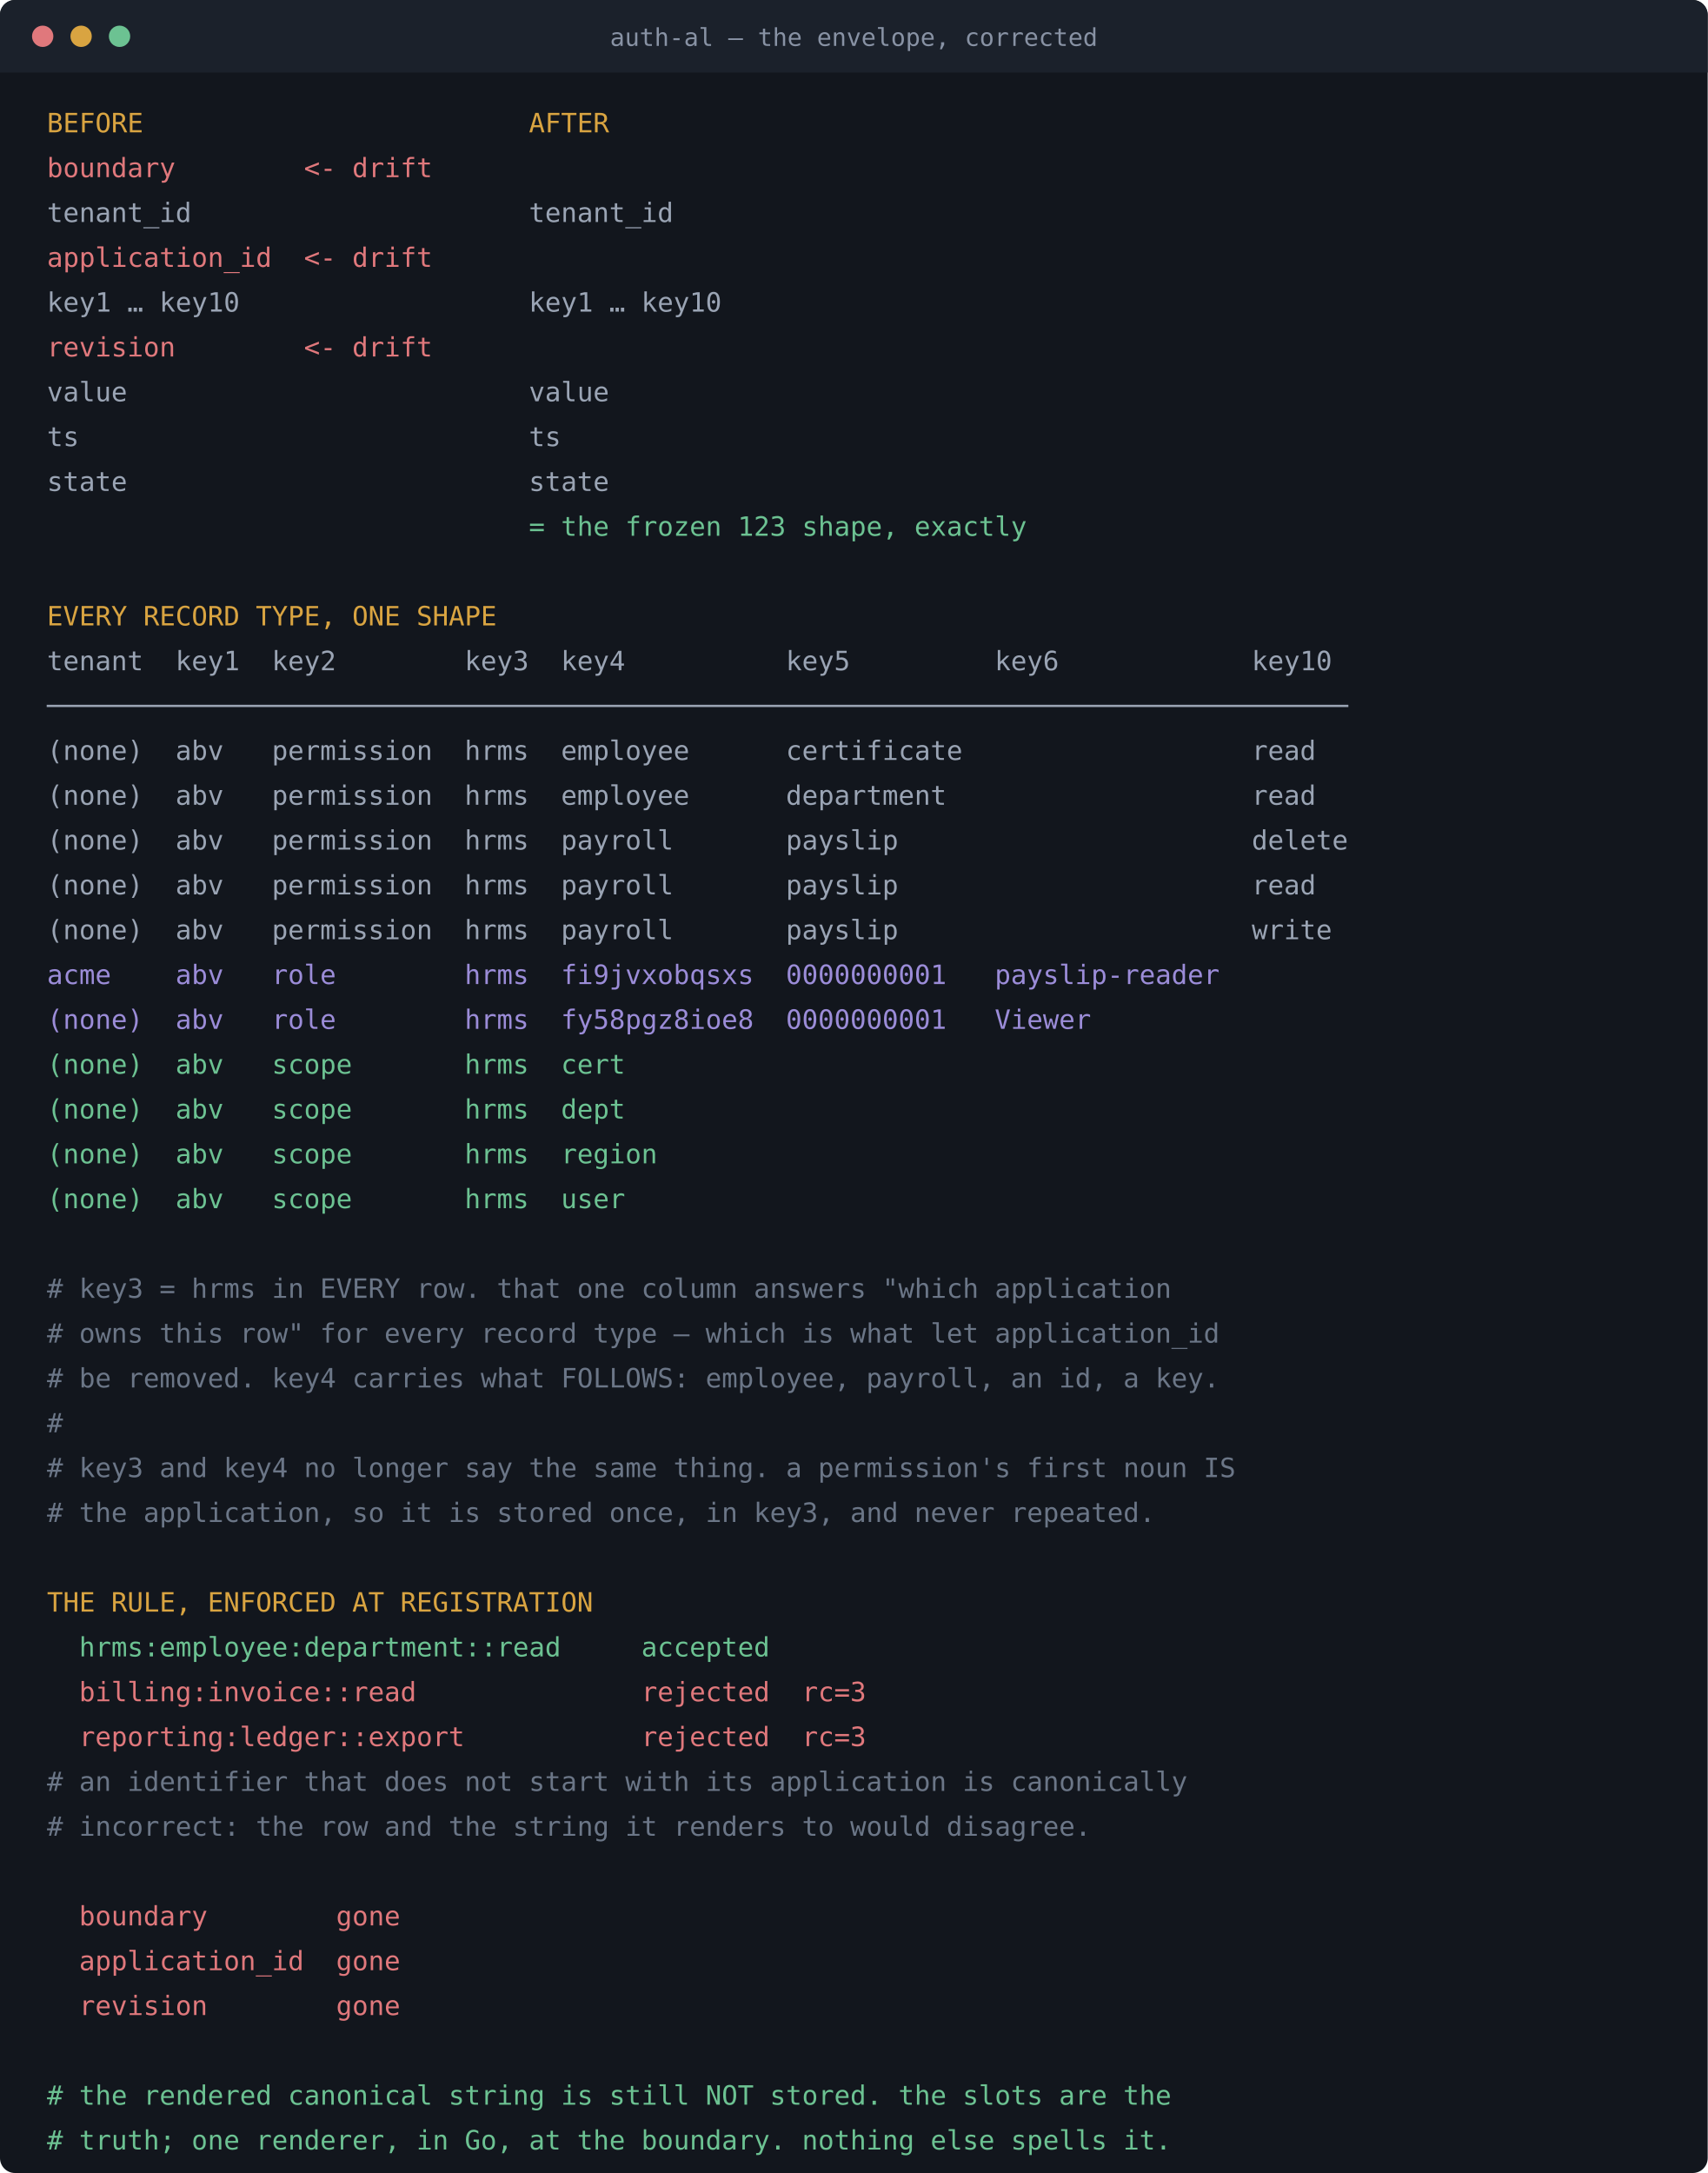
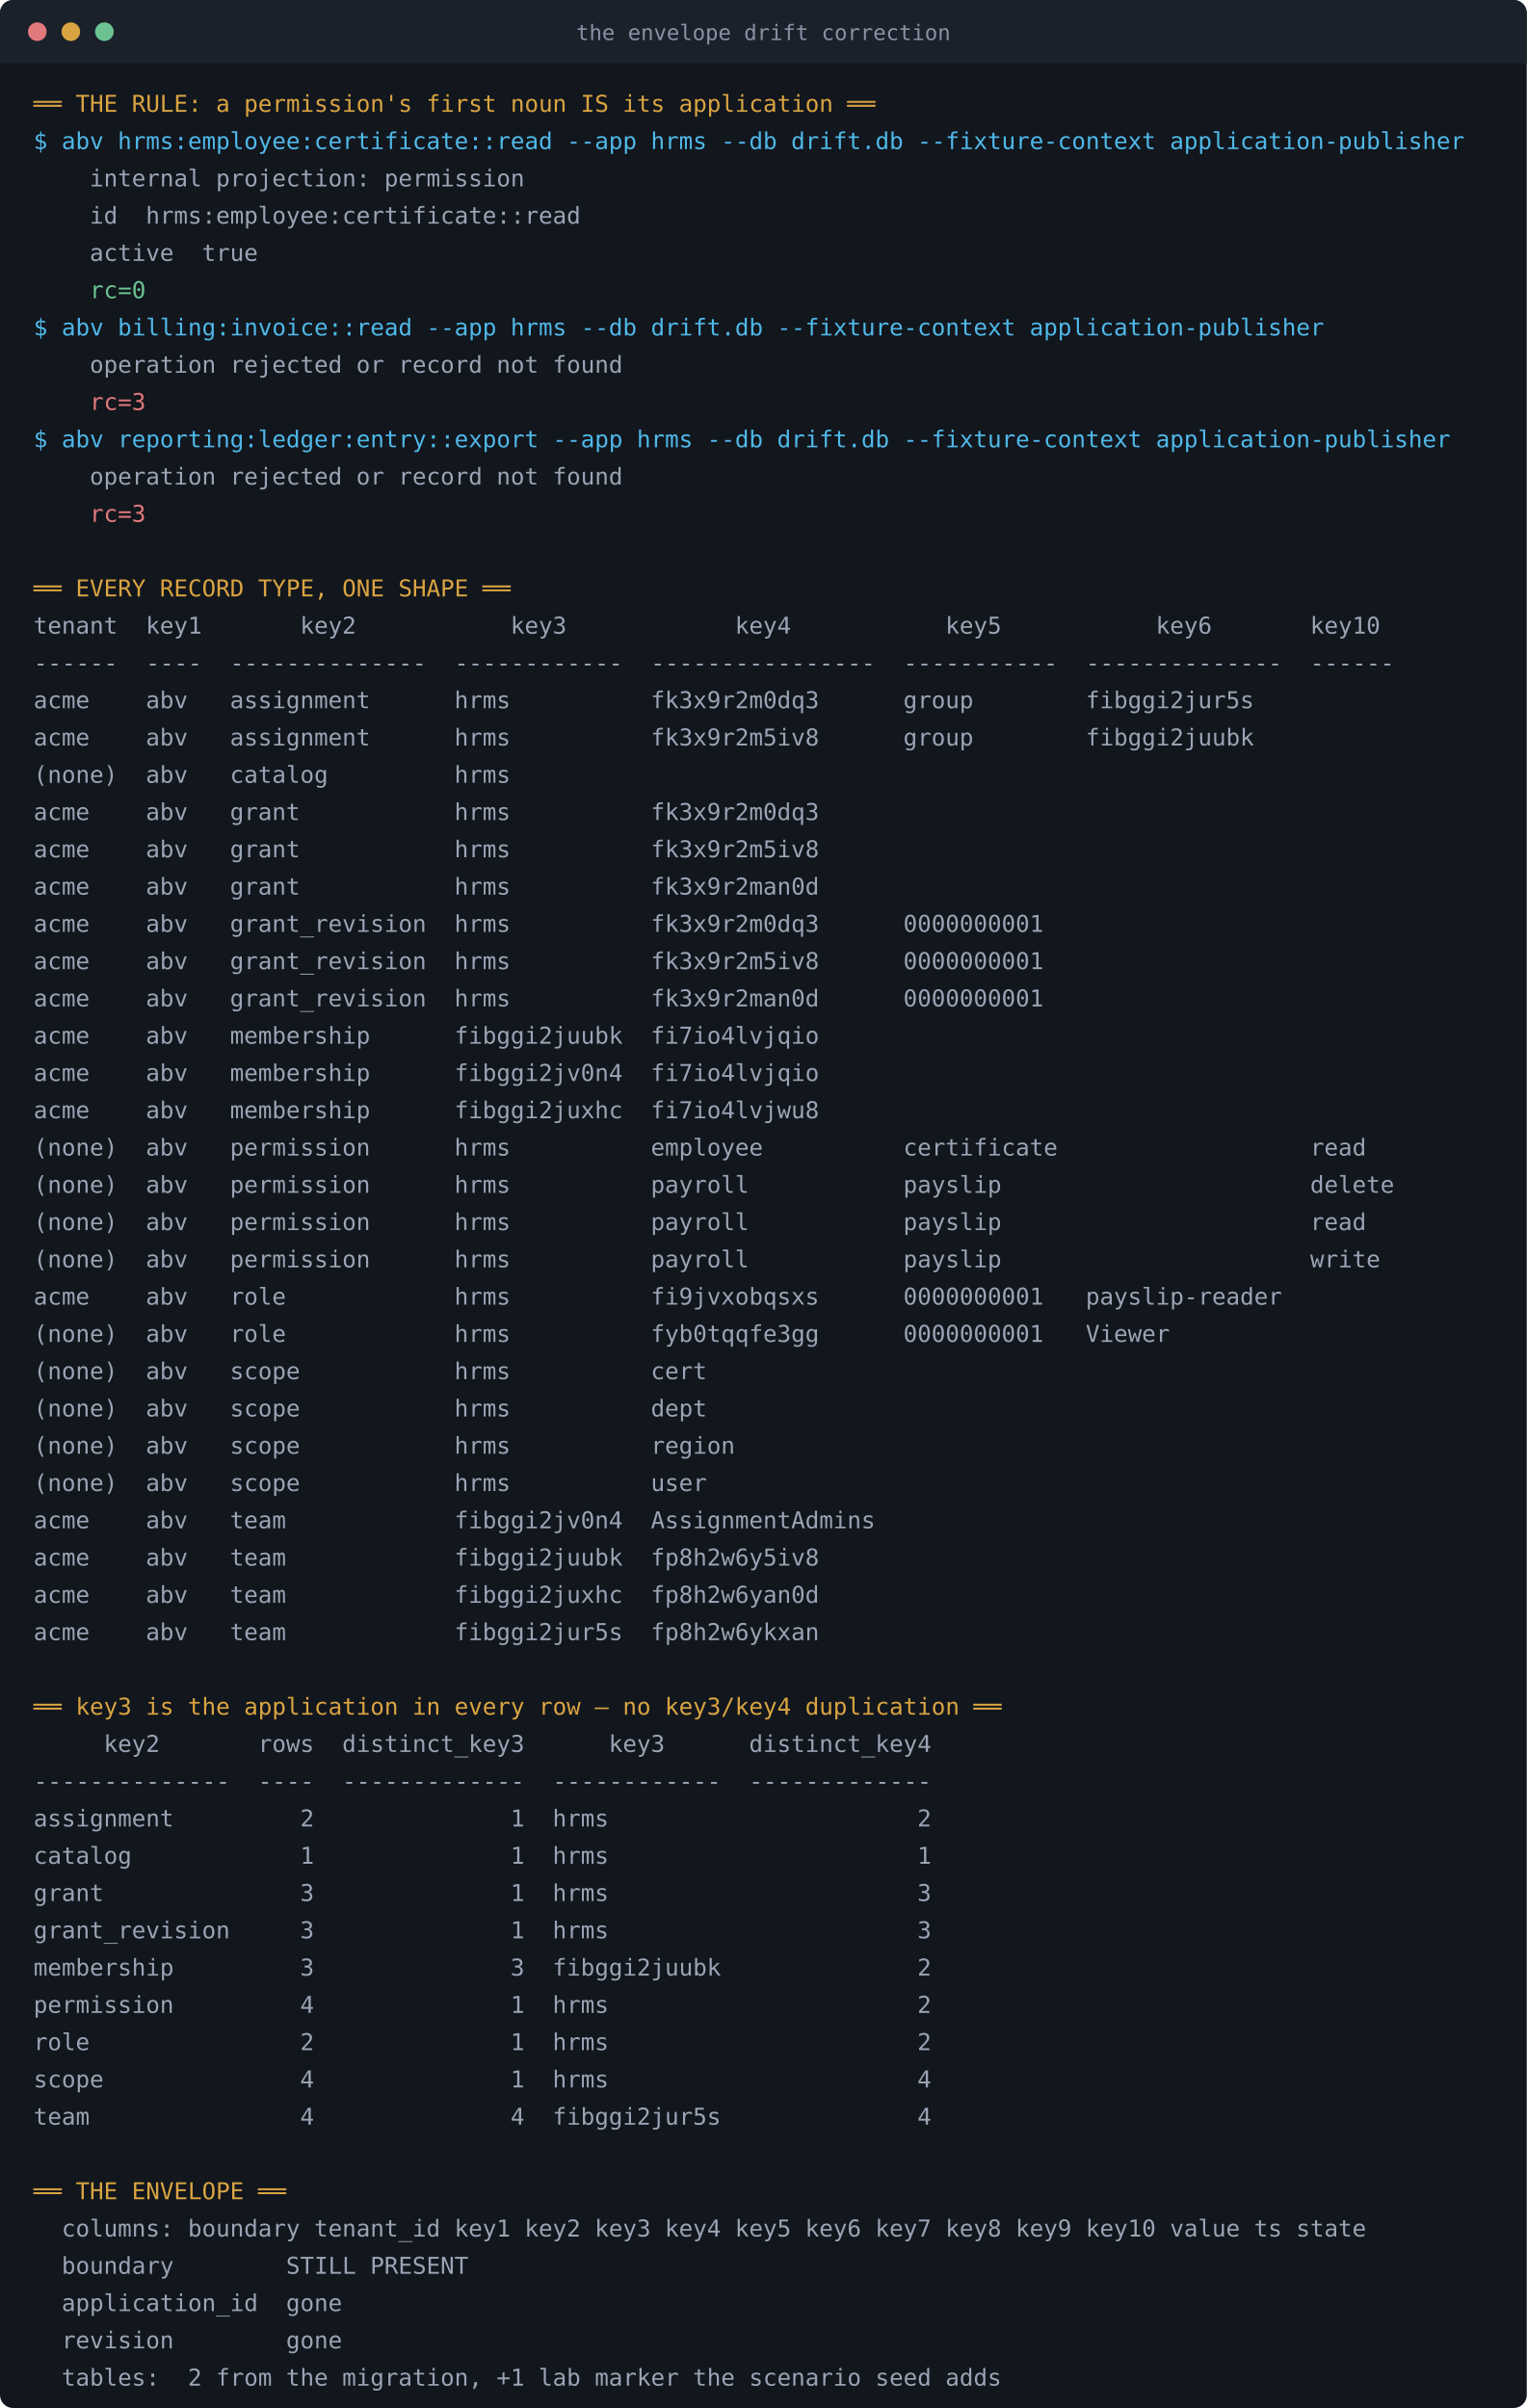
- <svg xmlns="http://www.w3.org/2000/svg" viewBox="0 0 800 1018" width="800" height="1018" font-family="ui-monospace, SFMono-Regular, Menlo, Consolas, monospace" font-size="12.5">
-   <rect width="800" height="1018" rx="7" fill="#12161d" />
-   <path d="M0 7a7 7 0 0 1 7-7h786a7 7 0 0 1 7 7v27H0Z" fill="#1b212b" />
+ <svg xmlns="http://www.w3.org/2000/svg" viewBox="0 0 819 1292" width="819" height="1292" font-family="ui-monospace, SFMono-Regular, Menlo, Consolas, monospace" font-size="12.5">
+   <rect width="819" height="1292" rx="7" fill="#12161d" />
+   <path d="M0 7a7 7 0 0 1 7-7h805a7 7 0 0 1 7 7v27H0Z" fill="#1b212b" />
  <circle cx="20" cy="17" r="5" fill="#e0787c" />
  <circle cx="38" cy="17" r="5" fill="#d9a441" />
  <circle cx="56" cy="17" r="5" fill="#6cc292" />
-   <text x="400.0" y="21.5" text-anchor="middle" fill="#8892a4" font-size="11.5">auth-al — the envelope, corrected</text>
-   <text x="22" y="62" fill="#d9a441" xml:space="preserve">BEFORE                        AFTER</text>
-   <text x="22" y="83" fill="#e0787c" xml:space="preserve">boundary        &lt;- drift</text>
-   <text x="22" y="104" fill="#9aa4b4" xml:space="preserve">tenant_id                     tenant_id</text>
-   <text x="22" y="125" fill="#e0787c" xml:space="preserve">application_id  &lt;- drift</text>
-   <text x="22" y="146" fill="#9aa4b4" xml:space="preserve">key1 … key10                  key1 … key10</text>
-   <text x="22" y="167" fill="#e0787c" xml:space="preserve">revision        &lt;- drift</text>
-   <text x="22" y="188" fill="#9aa4b4" xml:space="preserve">value                         value</text>
-   <text x="22" y="209" fill="#9aa4b4" xml:space="preserve">ts                            ts</text>
-   <text x="22" y="230" fill="#9aa4b4" xml:space="preserve">state                         state</text>
-   <text x="22" y="251" fill="#6cc292" xml:space="preserve">                              = the frozen 123 shape, exactly</text>
-   <text x="22" y="272" fill="#6b7687" xml:space="preserve" />
-   <text x="22" y="293" fill="#d9a441" xml:space="preserve">EVERY RECORD TYPE, ONE SHAPE</text>
-   <text x="22" y="314" fill="#9aa4b4" xml:space="preserve">tenant  key1  key2        key3  key4          key5         key6            key10</text>
-   <text x="22" y="335" fill="#9aa4b4" xml:space="preserve">─────────────────────────────────────────────────────────────────────────────────</text>
-   <text x="22" y="356" fill="#9aa4b4" xml:space="preserve">(none)  abv   permission  hrms  employee      certificate                  read</text>
-   <text x="22" y="377" fill="#9aa4b4" xml:space="preserve">(none)  abv   permission  hrms  employee      department                   read</text>
-   <text x="22" y="398" fill="#9aa4b4" xml:space="preserve">(none)  abv   permission  hrms  payroll       payslip                      delete</text>
-   <text x="22" y="419" fill="#9aa4b4" xml:space="preserve">(none)  abv   permission  hrms  payroll       payslip                      read</text>
-   <text x="22" y="440" fill="#9aa4b4" xml:space="preserve">(none)  abv   permission  hrms  payroll       payslip                      write</text>
-   <text x="22" y="461" fill="#9b8cd8" xml:space="preserve">acme    abv   role        hrms  fi9jvxobqsxs  0000000001   payslip-reader</text>
-   <text x="22" y="482" fill="#9b8cd8" xml:space="preserve">(none)  abv   role        hrms  fy58pgz8ioe8  0000000001   Viewer</text>
-   <text x="22" y="503" fill="#6cc292" xml:space="preserve">(none)  abv   scope       hrms  cert</text>
-   <text x="22" y="524" fill="#6cc292" xml:space="preserve">(none)  abv   scope       hrms  dept</text>
-   <text x="22" y="545" fill="#6cc292" xml:space="preserve">(none)  abv   scope       hrms  region</text>
-   <text x="22" y="566" fill="#6cc292" xml:space="preserve">(none)  abv   scope       hrms  user</text>
-   <text x="22" y="587" fill="#6b7687" xml:space="preserve" />
-   <text x="22" y="608" fill="#6b7687" xml:space="preserve"># key3 = hrms in EVERY row. that one column answers "which application</text>
-   <text x="22" y="629" fill="#6b7687" xml:space="preserve"># owns this row" for every record type — which is what let application_id</text>
-   <text x="22" y="650" fill="#6b7687" xml:space="preserve"># be removed. key4 carries what FOLLOWS: employee, payroll, an id, a key.</text>
-   <text x="22" y="671" fill="#6b7687" xml:space="preserve">#</text>
-   <text x="22" y="692" fill="#6b7687" xml:space="preserve"># key3 and key4 no longer say the same thing. a permission's first noun IS</text>
-   <text x="22" y="713" fill="#6b7687" xml:space="preserve"># the application, so it is stored once, in key3, and never repeated.</text>
-   <text x="22" y="734" fill="#6b7687" xml:space="preserve" />
-   <text x="22" y="755" fill="#d9a441" xml:space="preserve">THE RULE, ENFORCED AT REGISTRATION</text>
-   <text x="22" y="776" fill="#6cc292" xml:space="preserve">  hrms:employee:department::read     accepted</text>
-   <text x="22" y="797" fill="#e0787c" xml:space="preserve">  billing:invoice::read              rejected  rc=3</text>
-   <text x="22" y="818" fill="#e0787c" xml:space="preserve">  reporting:ledger::export           rejected  rc=3</text>
-   <text x="22" y="839" fill="#6b7687" xml:space="preserve"># an identifier that does not start with its application is canonically</text>
-   <text x="22" y="860" fill="#6b7687" xml:space="preserve"># incorrect: the row and the string it renders to would disagree.</text>
-   <text x="22" y="881" fill="#6b7687" xml:space="preserve" />
-   <text x="22" y="902" fill="#e0787c" xml:space="preserve">  boundary        gone</text>
-   <text x="22" y="923" fill="#e0787c" xml:space="preserve">  application_id  gone</text>
-   <text x="22" y="944" fill="#e0787c" xml:space="preserve">  revision        gone</text>
-   <text x="22" y="965" fill="#6b7687" xml:space="preserve" />
-   <text x="22" y="986" fill="#6cc292" xml:space="preserve"># the rendered canonical string is still NOT stored. the slots are the</text>
-   <text x="22" y="1007" fill="#6cc292" xml:space="preserve"># truth; one renderer, in Go, at the boundary. nothing else spells it.</text>
+   <text x="409.5" y="21.5" text-anchor="middle" fill="#8892a4" font-size="11.5">the envelope drift correction</text>
+   <text x="18" y="60" fill="#d9a441" xml:space="preserve">══ THE RULE: a permission's first noun IS its application ══</text>
+   <text x="18" y="80" fill="#4fb8e8" xml:space="preserve">$ abv hrms:employee:certificate::read --app hrms --db drift.db --fixture-context application-publisher</text>
+   <text x="18" y="100" fill="#9aa4b4" xml:space="preserve">    internal projection: permission</text>
+   <text x="18" y="120" fill="#9aa4b4" xml:space="preserve">    id  hrms:employee:certificate::read</text>
+   <text x="18" y="140" fill="#9aa4b4" xml:space="preserve">    active  true</text>
+   <text x="18" y="160" fill="#6cc292" xml:space="preserve">    rc=0</text>
+   <text x="18" y="180" fill="#4fb8e8" xml:space="preserve">$ abv billing:invoice::read --app hrms --db drift.db --fixture-context application-publisher</text>
+   <text x="18" y="200" fill="#9aa4b4" xml:space="preserve">    operation rejected or record not found</text>
+   <text x="18" y="220" fill="#e0787c" xml:space="preserve">    rc=3</text>
+   <text x="18" y="240" fill="#4fb8e8" xml:space="preserve">$ abv reporting:ledger:entry::export --app hrms --db drift.db --fixture-context application-publisher</text>
+   <text x="18" y="260" fill="#9aa4b4" xml:space="preserve">    operation rejected or record not found</text>
+   <text x="18" y="280" fill="#e0787c" xml:space="preserve">    rc=3</text>
+   <text x="18" y="300" fill="#9aa4b4" xml:space="preserve" />
+   <text x="18" y="320" fill="#d9a441" xml:space="preserve">══ EVERY RECORD TYPE, ONE SHAPE ══</text>
+   <text x="18" y="340" fill="#9aa4b4" xml:space="preserve">tenant  key1       key2           key3            key4           key5           key6       key10</text>
+   <text x="18" y="360" fill="#9aa4b4" xml:space="preserve">------  ----  --------------  ------------  ----------------  -----------  --------------  ------</text>
+   <text x="18" y="380" fill="#9aa4b4" xml:space="preserve">acme    abv   assignment      hrms          fk3x9r2m0dq3      group        fibggi2jur5s</text>
+   <text x="18" y="400" fill="#9aa4b4" xml:space="preserve">acme    abv   assignment      hrms          fk3x9r2m5iv8      group        fibggi2juubk</text>
+   <text x="18" y="420" fill="#9aa4b4" xml:space="preserve">(none)  abv   catalog         hrms</text>
+   <text x="18" y="440" fill="#9aa4b4" xml:space="preserve">acme    abv   grant           hrms          fk3x9r2m0dq3</text>
+   <text x="18" y="460" fill="#9aa4b4" xml:space="preserve">acme    abv   grant           hrms          fk3x9r2m5iv8</text>
+   <text x="18" y="480" fill="#9aa4b4" xml:space="preserve">acme    abv   grant           hrms          fk3x9r2man0d</text>
+   <text x="18" y="500" fill="#9aa4b4" xml:space="preserve">acme    abv   grant_revision  hrms          fk3x9r2m0dq3      0000000001</text>
+   <text x="18" y="520" fill="#9aa4b4" xml:space="preserve">acme    abv   grant_revision  hrms          fk3x9r2m5iv8      0000000001</text>
+   <text x="18" y="540" fill="#9aa4b4" xml:space="preserve">acme    abv   grant_revision  hrms          fk3x9r2man0d      0000000001</text>
+   <text x="18" y="560" fill="#9aa4b4" xml:space="preserve">acme    abv   membership      fibggi2juubk  fi7io4lvjqio</text>
+   <text x="18" y="580" fill="#9aa4b4" xml:space="preserve">acme    abv   membership      fibggi2jv0n4  fi7io4lvjqio</text>
+   <text x="18" y="600" fill="#9aa4b4" xml:space="preserve">acme    abv   membership      fibggi2juxhc  fi7io4lvjwu8</text>
+   <text x="18" y="620" fill="#9aa4b4" xml:space="preserve">(none)  abv   permission      hrms          employee          certificate                  read</text>
+   <text x="18" y="640" fill="#9aa4b4" xml:space="preserve">(none)  abv   permission      hrms          payroll           payslip                      delete</text>
+   <text x="18" y="660" fill="#9aa4b4" xml:space="preserve">(none)  abv   permission      hrms          payroll           payslip                      read</text>
+   <text x="18" y="680" fill="#9aa4b4" xml:space="preserve">(none)  abv   permission      hrms          payroll           payslip                      write</text>
+   <text x="18" y="700" fill="#9aa4b4" xml:space="preserve">acme    abv   role            hrms          fi9jvxobqsxs      0000000001   payslip-reader</text>
+   <text x="18" y="720" fill="#9aa4b4" xml:space="preserve">(none)  abv   role            hrms          fyb0tqqfe3gg      0000000001   Viewer</text>
+   <text x="18" y="740" fill="#9aa4b4" xml:space="preserve">(none)  abv   scope           hrms          cert</text>
+   <text x="18" y="760" fill="#9aa4b4" xml:space="preserve">(none)  abv   scope           hrms          dept</text>
+   <text x="18" y="780" fill="#9aa4b4" xml:space="preserve">(none)  abv   scope           hrms          region</text>
+   <text x="18" y="800" fill="#9aa4b4" xml:space="preserve">(none)  abv   scope           hrms          user</text>
+   <text x="18" y="820" fill="#9aa4b4" xml:space="preserve">acme    abv   team            fibggi2jv0n4  AssignmentAdmins</text>
+   <text x="18" y="840" fill="#9aa4b4" xml:space="preserve">acme    abv   team            fibggi2juubk  fp8h2w6y5iv8</text>
+   <text x="18" y="860" fill="#9aa4b4" xml:space="preserve">acme    abv   team            fibggi2juxhc  fp8h2w6yan0d</text>
+   <text x="18" y="880" fill="#9aa4b4" xml:space="preserve">acme    abv   team            fibggi2jur5s  fp8h2w6ykxan</text>
+   <text x="18" y="900" fill="#9aa4b4" xml:space="preserve" />
+   <text x="18" y="920" fill="#d9a441" xml:space="preserve">══ key3 is the application in every row — no key3/key4 duplication ══</text>
+   <text x="18" y="940" fill="#9aa4b4" xml:space="preserve">     key2       rows  distinct_key3      key3      distinct_key4</text>
+   <text x="18" y="960" fill="#9aa4b4" xml:space="preserve">--------------  ----  -------------  ------------  -------------</text>
+   <text x="18" y="980" fill="#9aa4b4" xml:space="preserve">assignment         2              1  hrms                      2</text>
+   <text x="18" y="1000" fill="#9aa4b4" xml:space="preserve">catalog            1              1  hrms                      1</text>
+   <text x="18" y="1020" fill="#9aa4b4" xml:space="preserve">grant              3              1  hrms                      3</text>
+   <text x="18" y="1040" fill="#9aa4b4" xml:space="preserve">grant_revision     3              1  hrms                      3</text>
+   <text x="18" y="1060" fill="#9aa4b4" xml:space="preserve">membership         3              3  fibggi2juubk              2</text>
+   <text x="18" y="1080" fill="#9aa4b4" xml:space="preserve">permission         4              1  hrms                      2</text>
+   <text x="18" y="1100" fill="#9aa4b4" xml:space="preserve">role               2              1  hrms                      2</text>
+   <text x="18" y="1120" fill="#9aa4b4" xml:space="preserve">scope              4              1  hrms                      4</text>
+   <text x="18" y="1140" fill="#9aa4b4" xml:space="preserve">team               4              4  fibggi2jur5s              4</text>
+   <text x="18" y="1160" fill="#9aa4b4" xml:space="preserve" />
+   <text x="18" y="1180" fill="#d9a441" xml:space="preserve">══ THE ENVELOPE ══</text>
+   <text x="18" y="1200" fill="#9aa4b4" xml:space="preserve">  columns: boundary tenant_id key1 key2 key3 key4 key5 key6 key7 key8 key9 key10 value ts state</text>
+   <text x="18" y="1220" fill="#9aa4b4" xml:space="preserve">  boundary        STILL PRESENT</text>
+   <text x="18" y="1240" fill="#9aa4b4" xml:space="preserve">  application_id  gone</text>
+   <text x="18" y="1260" fill="#9aa4b4" xml:space="preserve">  revision        gone</text>
+   <text x="18" y="1280" fill="#9aa4b4" xml:space="preserve">  tables:  2 from the migration, +1 lab marker the scenario seed adds</text>
</svg>
